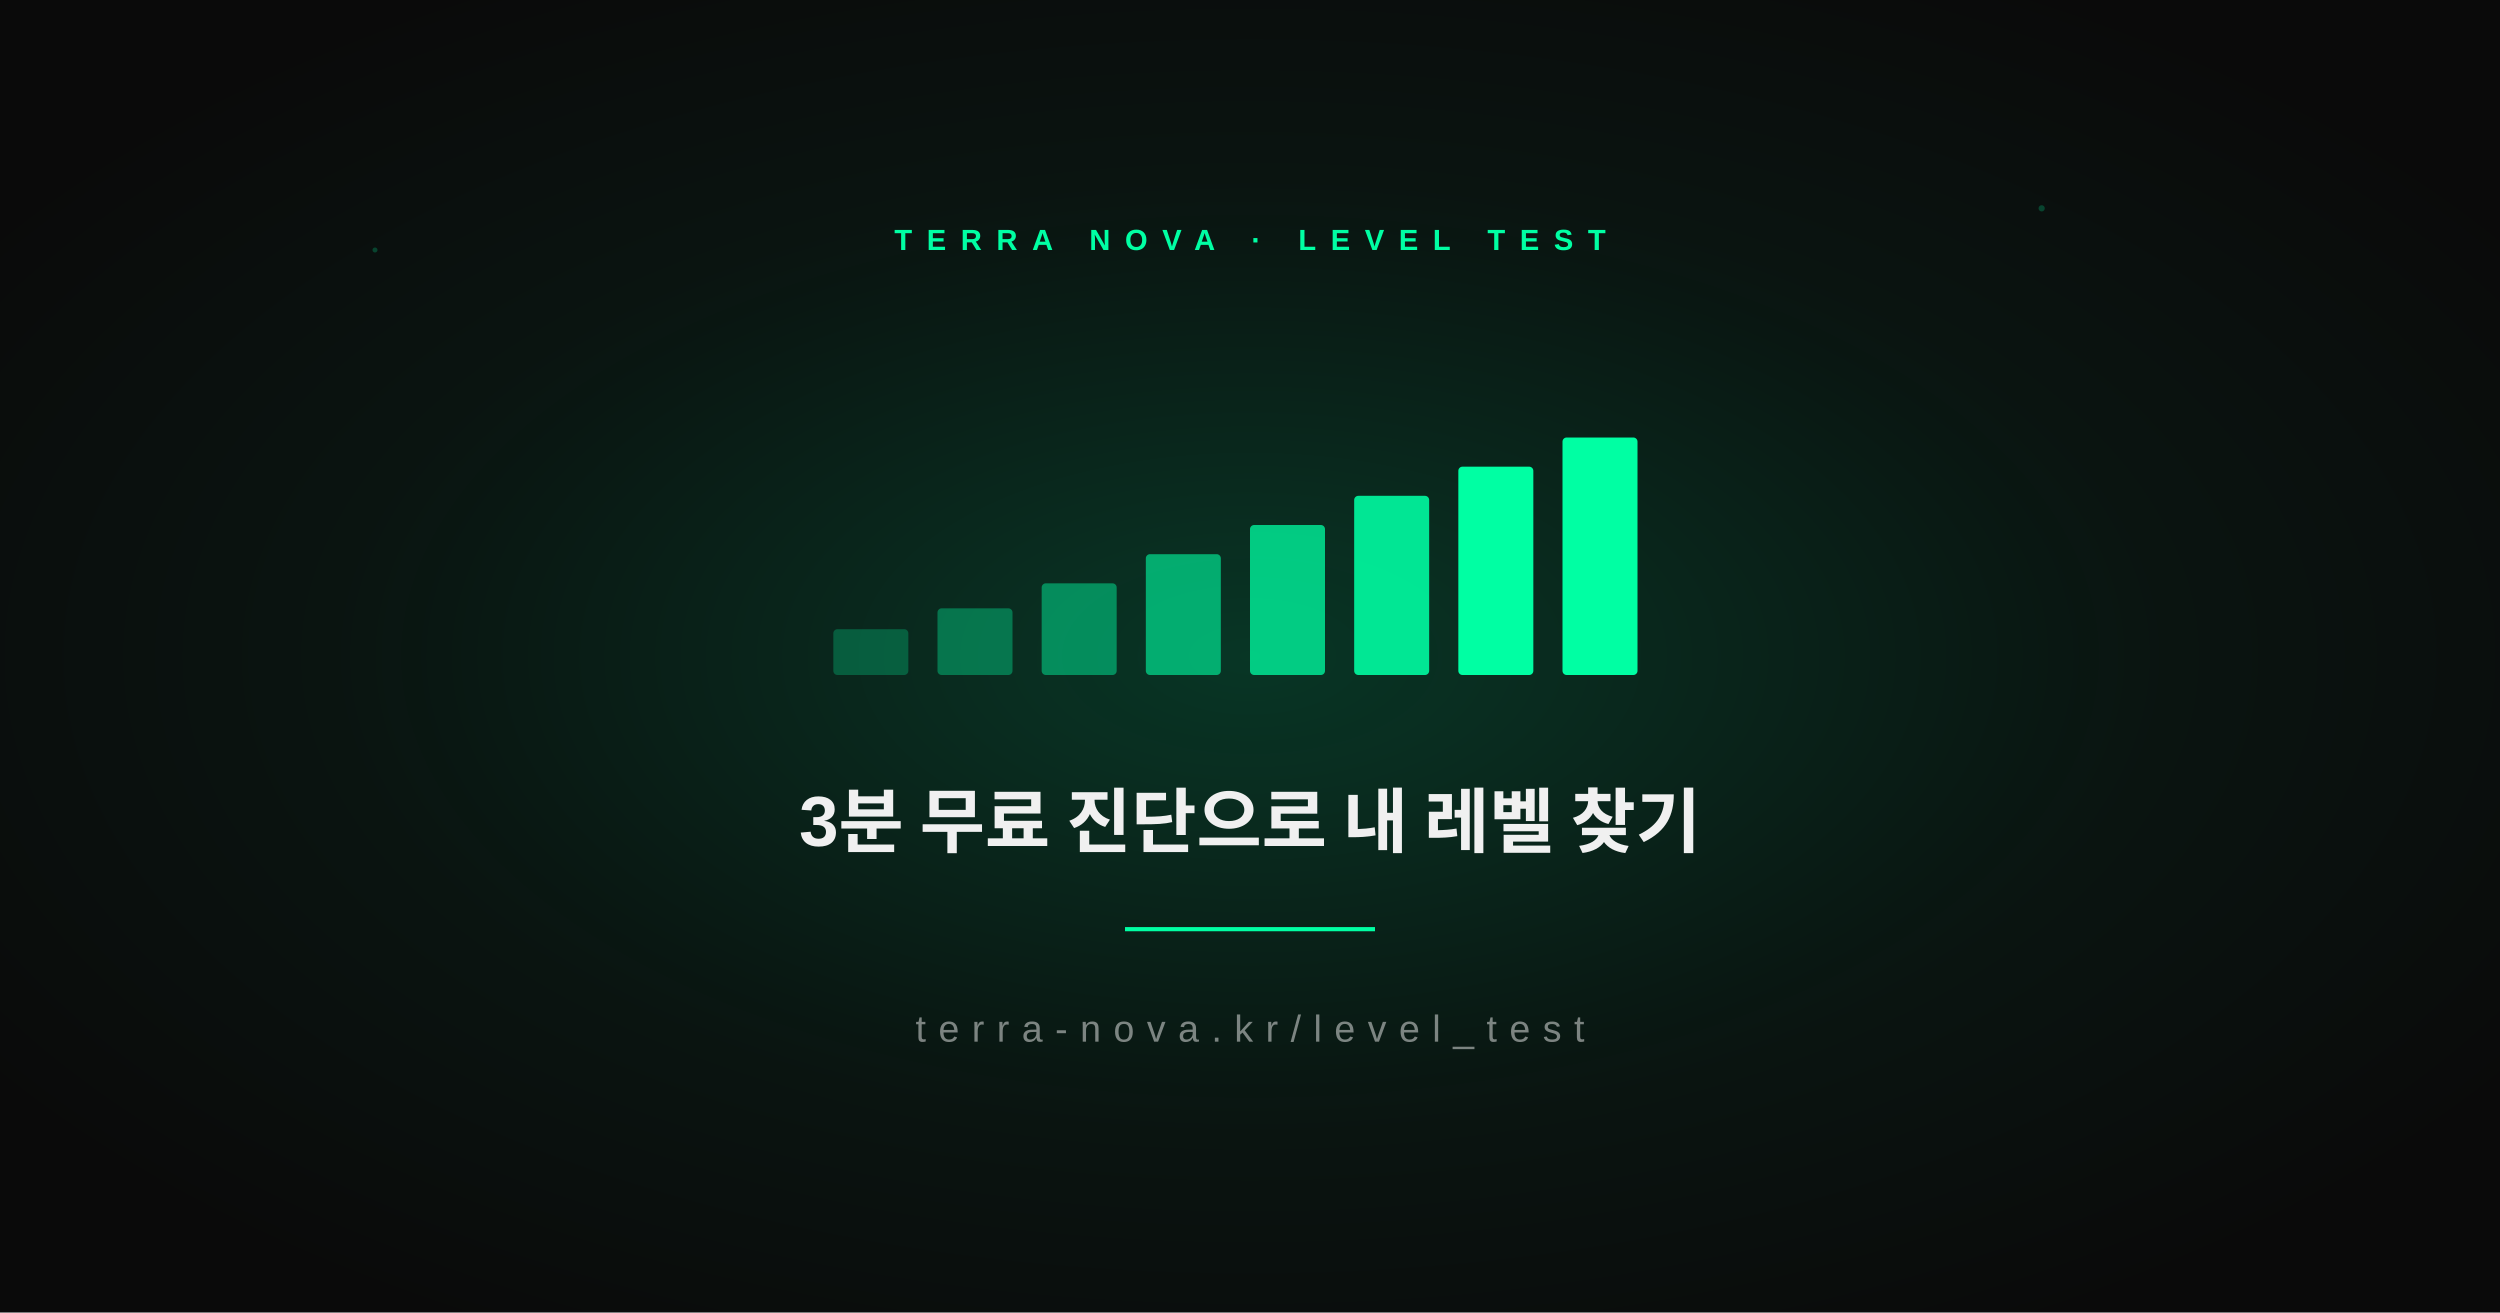
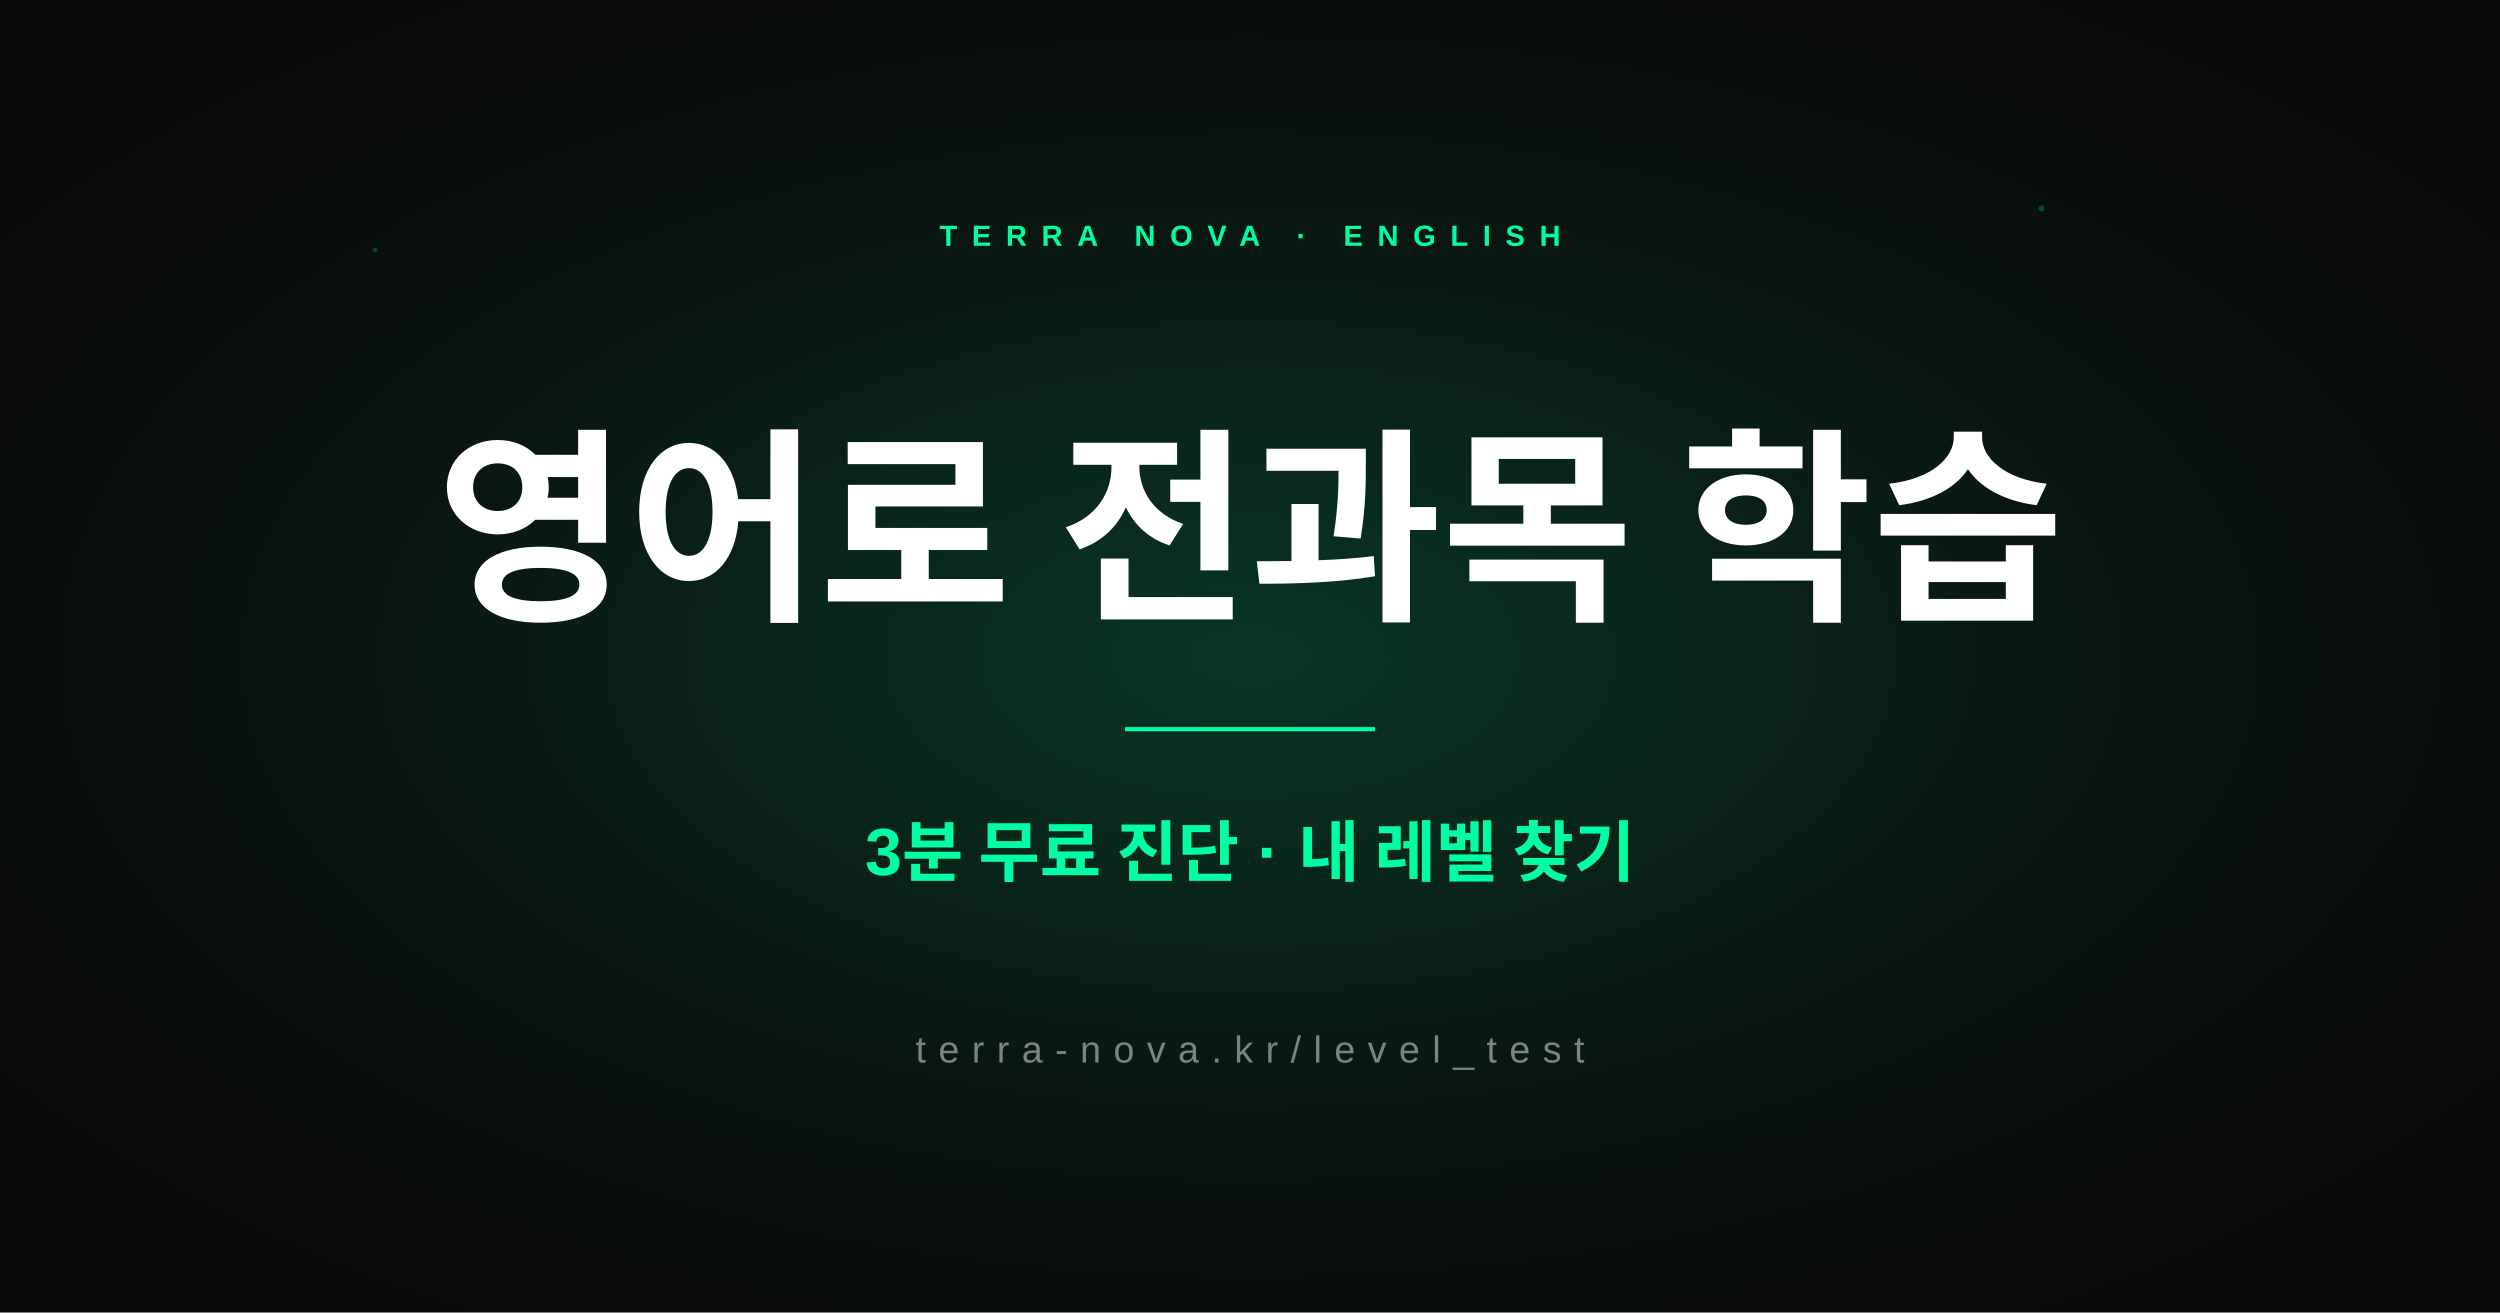
<svg xmlns="http://www.w3.org/2000/svg" viewBox="0 0 1200 630" width="1200" height="630" role="img" aria-label="Terra Nova level test">
  <defs>
    <radialGradient id="halo" cx="50%" cy="50%" r="60%">
      <stop offset="0%" stop-color="rgba(0,255,163,.18)" />
      <stop offset="60%" stop-color="rgba(0,255,163,.04)" />
      <stop offset="100%" stop-color="rgba(0,255,163,0)" />
    </radialGradient>
  </defs>
  <rect width="1200" height="630" fill="#0A0A0A" />
  <rect width="1200" height="630" fill="url(#halo)" />
  <g fill="#00FFA3" opacity=".22">
    <circle cx="180" cy="120" r="1.2" />
    <circle cx="980" cy="100" r="1.5" />
  </g>
-   <text x="600" y="120" text-anchor="middle" font-family="'Space Grotesk','Arial',sans-serif" font-weight="700" font-size="14" letter-spacing="7" fill="#00FFA3">TERRA NOVA · LEVEL TEST</text>
-   <g transform="translate(600,260)">
-     <rect x="-200" y="42" width="36" height="22" fill="#00FFA3" opacity=".25" rx="2" />
-     <rect x="-150" y="32" width="36" height="32" fill="#00FFA3" opacity=".35" rx="2" />
-     <rect x="-100" y="20" width="36" height="44" fill="#00FFA3" opacity=".45" rx="2" />
-     <rect x="-50" y="6" width="36" height="58" fill="#00FFA3" opacity=".6" rx="2" />
-     <rect x="0" y="-8" width="36" height="72" fill="#00FFA3" opacity=".75" rx="2" />
-     <rect x="50" y="-22" width="36" height="86" fill="#00FFA3" opacity=".88" rx="2" />
-     <rect x="100" y="-36" width="36" height="100" fill="#00FFA3" rx="2" />
-     <rect x="150" y="-50" width="36" height="114" fill="#00FFA3" rx="2" />
-   </g>
-   <text x="600" y="406" text-anchor="middle" font-family="'Pretendard','Noto Sans KR','Arial',sans-serif" font-weight="800" font-size="34" fill="#F0F0F0">3분 무료 진단으로 내 레벨 찾기</text>
-   <line x1="540" y1="446" x2="660" y2="446" stroke="#00FFA3" stroke-width="2" />
-   <text x="600" y="500" text-anchor="middle" font-family="'Space Grotesk','Arial',sans-serif" font-weight="500" font-size="18" letter-spacing="6" fill="rgba(240,240,240,.5)">terra-nova.kr/level_test</text>
+   <text x="600" y="118" text-anchor="middle" font-family="'Space Grotesk','Arial',sans-serif" font-weight="700" font-size="14" letter-spacing="7" fill="#00FFA3">TERRA NOVA · ENGLISH</text>
+   <text x="600" y="290" text-anchor="middle" font-family="'Pretendard','Noto Sans KR','Arial',sans-serif" font-weight="900" font-size="100" fill="#FFFFFF">영어로 전과목 학습</text>
+   <line x1="540" y1="350" x2="660" y2="350" stroke="#00FFA3" stroke-width="2" />
+   <text x="600" y="420" text-anchor="middle" font-family="'Pretendard','Noto Sans KR','Arial',sans-serif" font-weight="700" font-size="32" fill="#00FFA3">3분 무료 진단 · 내 레벨 찾기</text>
+   <text x="600" y="510" text-anchor="middle" font-family="'Space Grotesk','Arial',sans-serif" font-weight="500" font-size="18" letter-spacing="6" fill="rgba(240,240,240,.5)">terra-nova.kr/level_test</text>
</svg>
